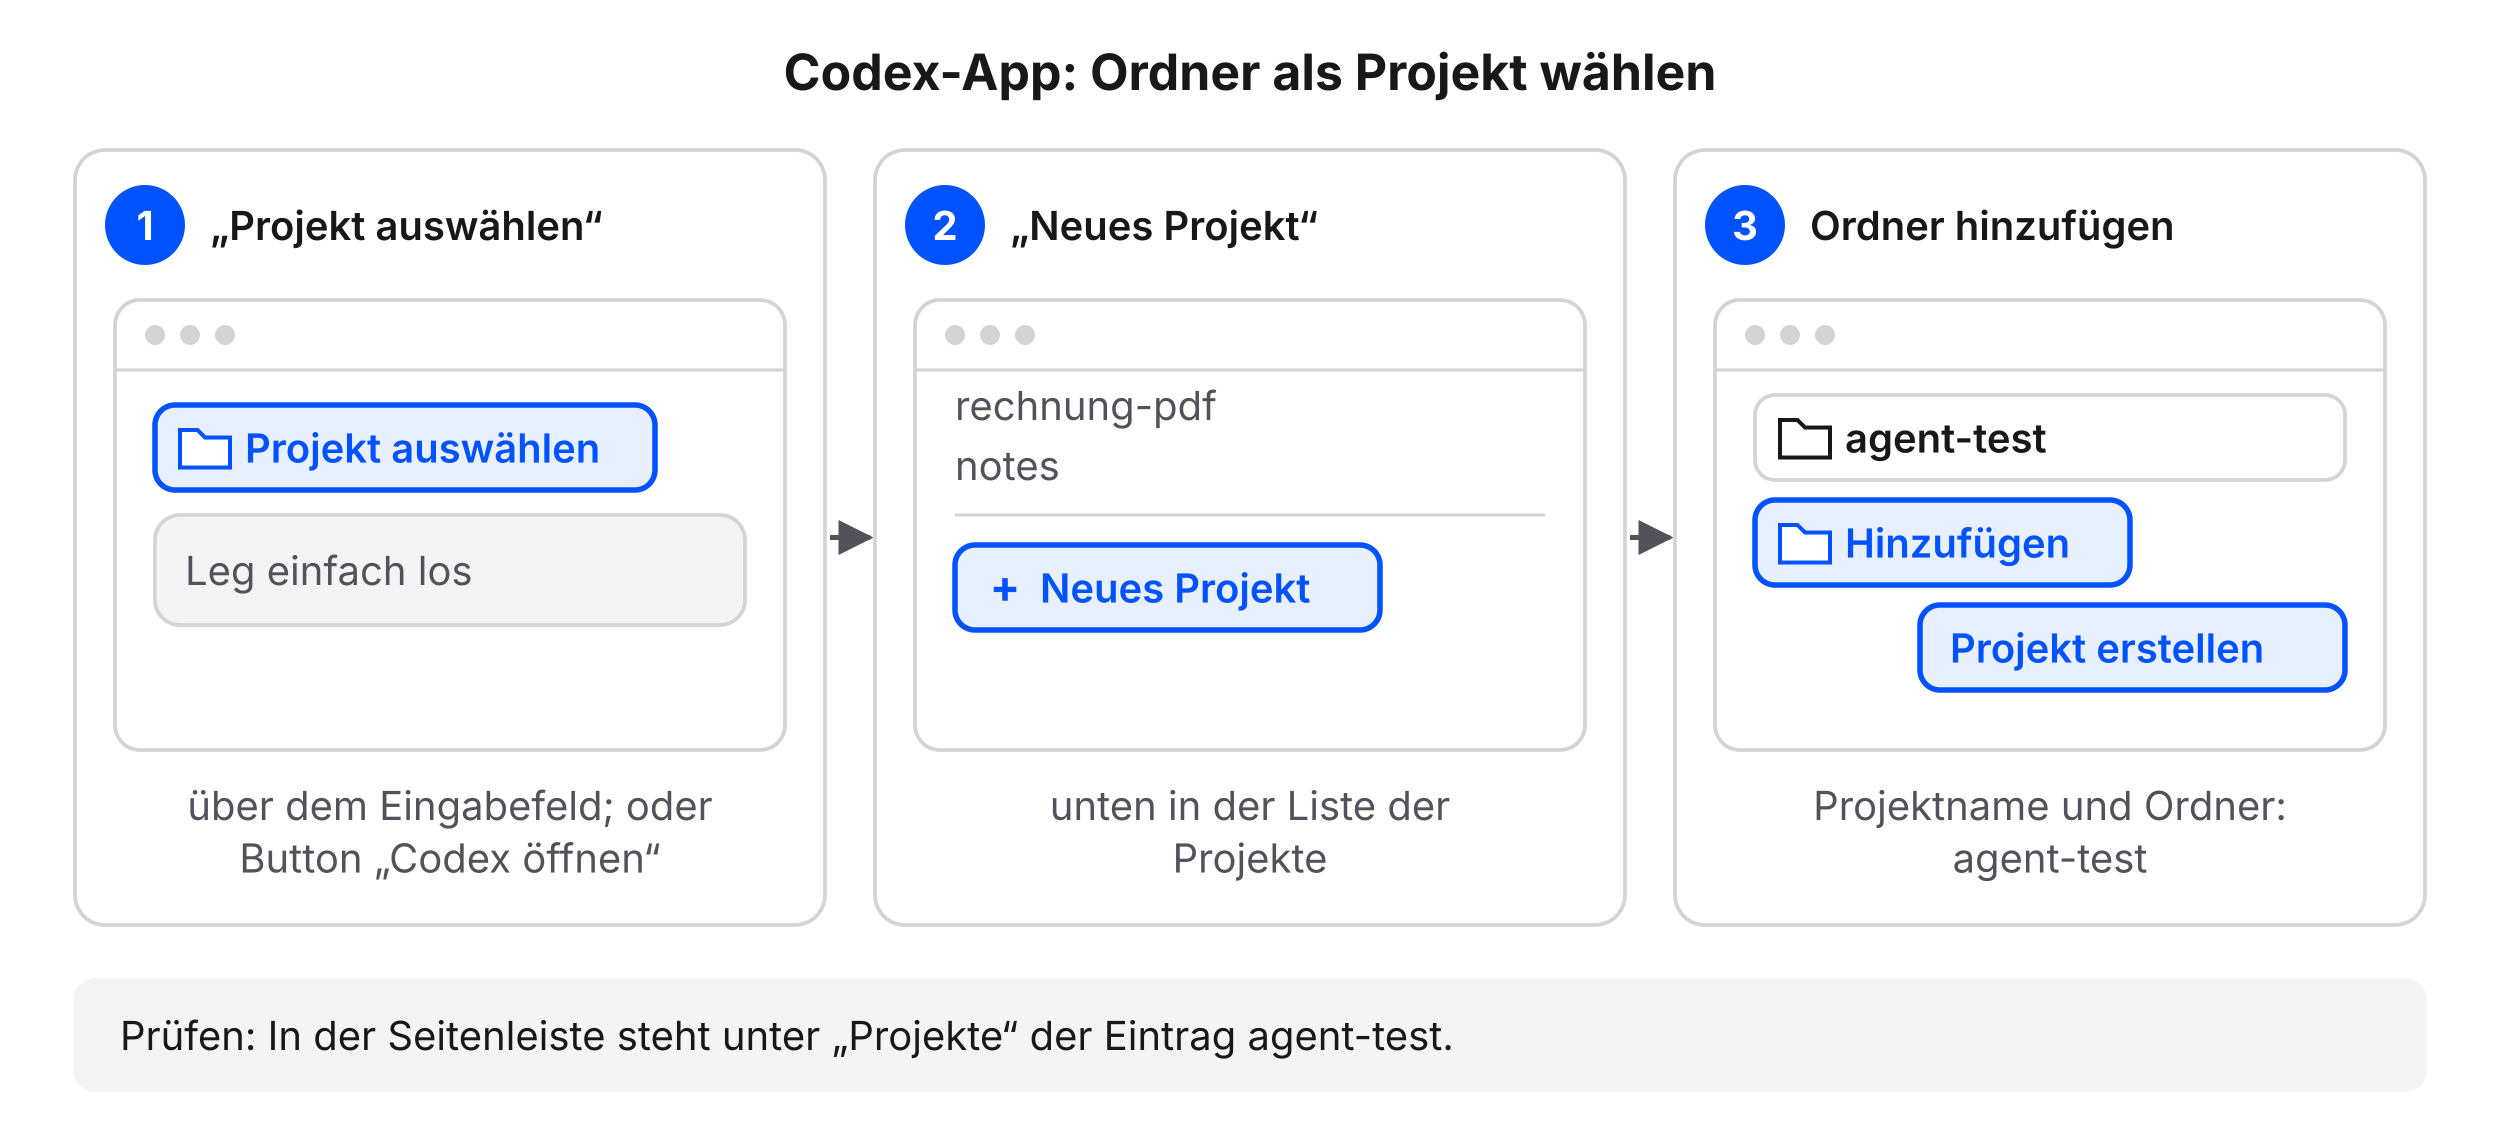
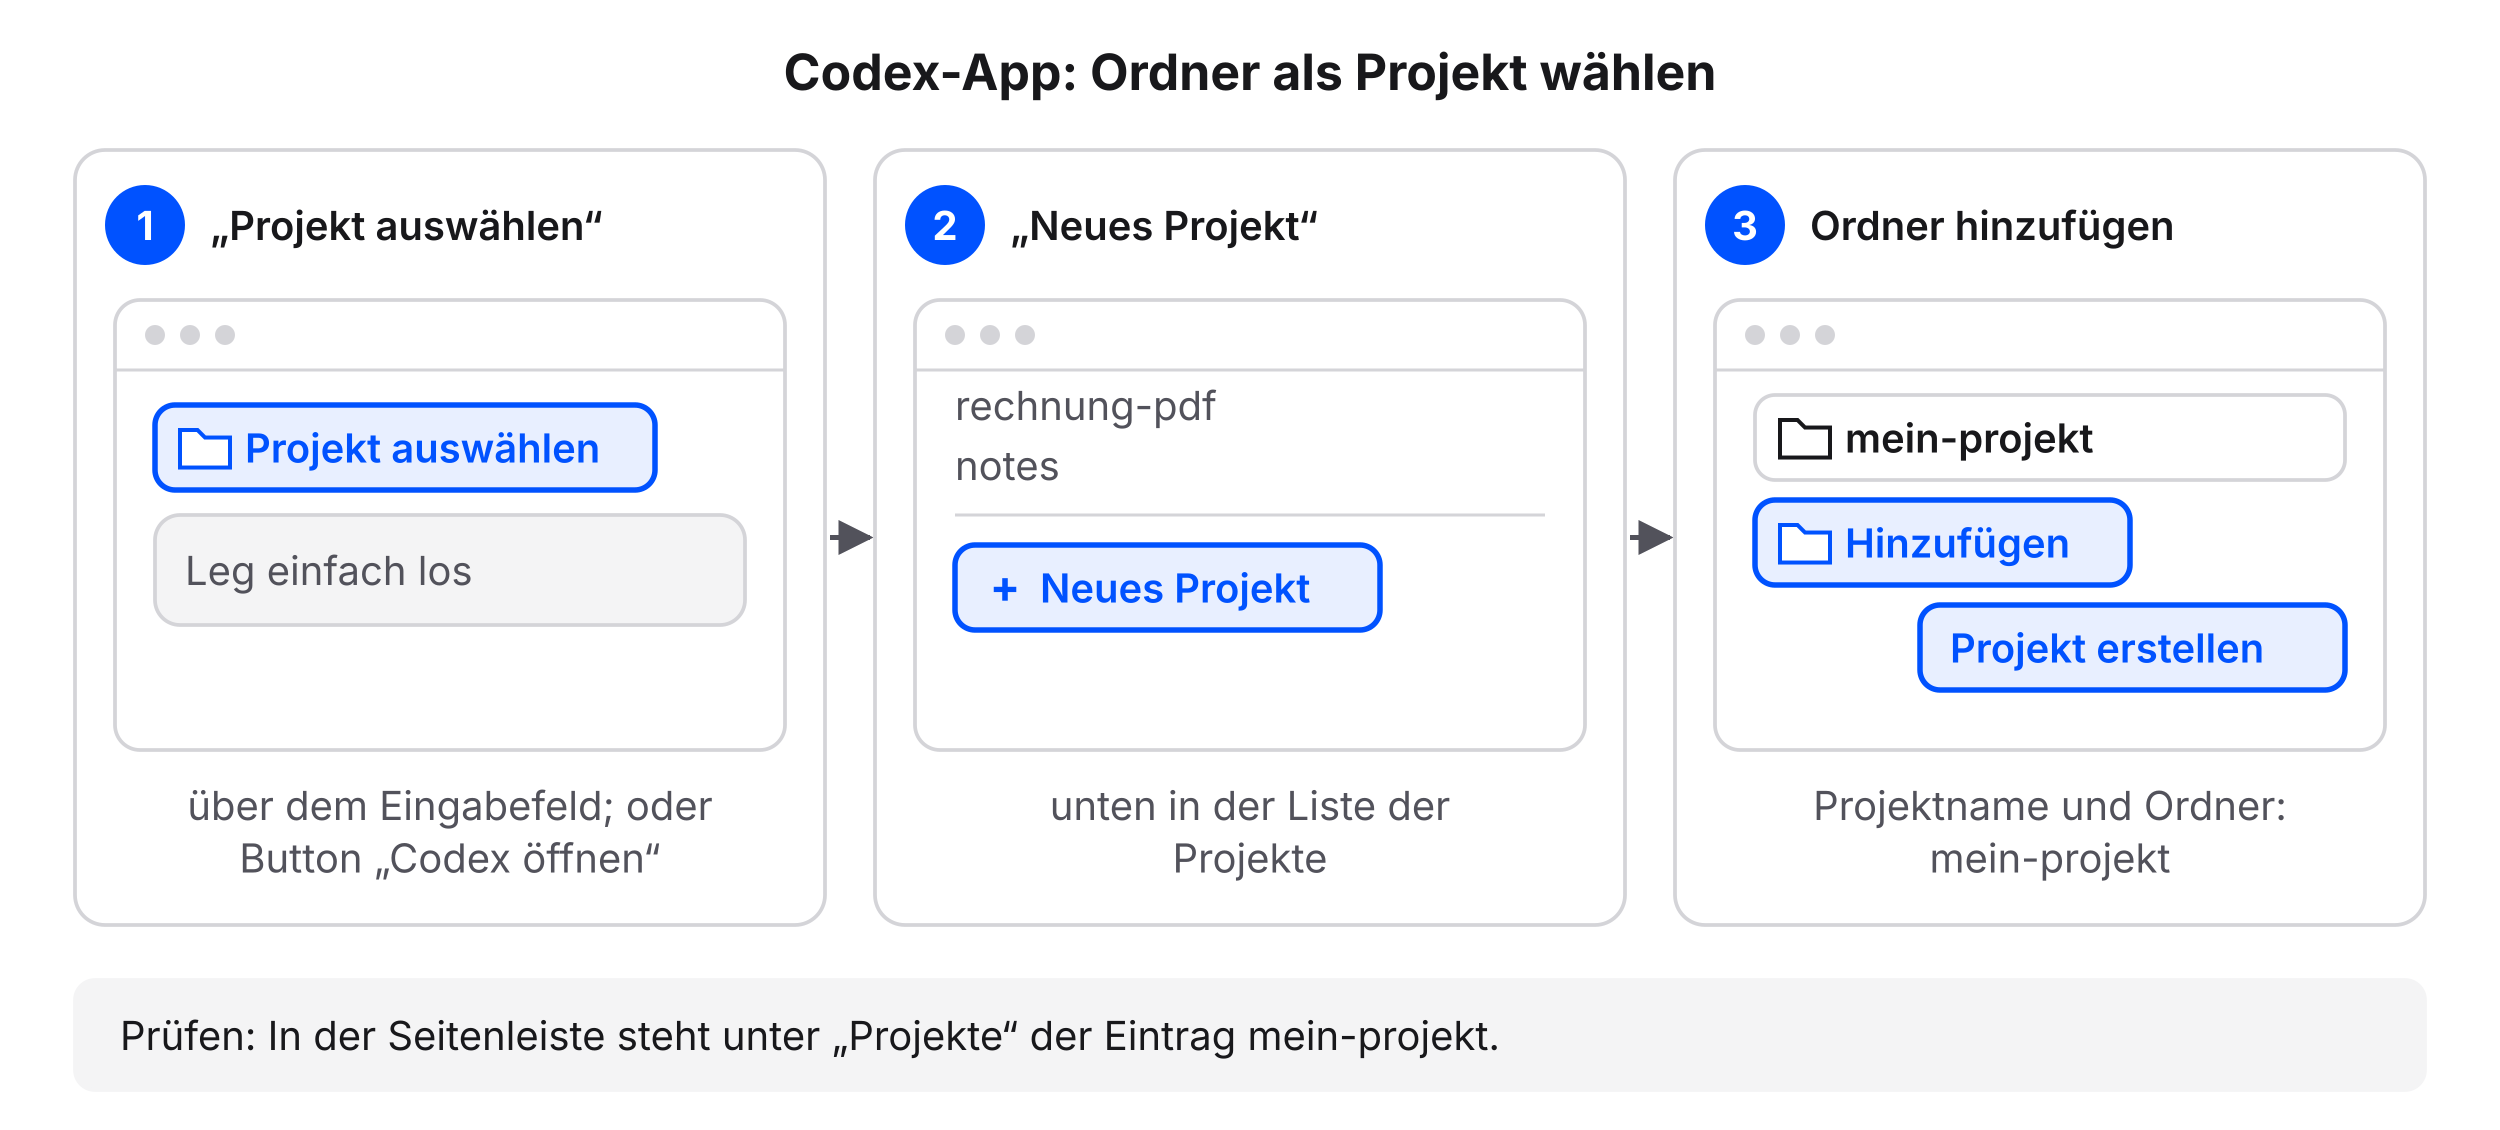
<svg xmlns="http://www.w3.org/2000/svg" viewBox="0 0 1000 452" width="1000" height="452">
  <defs>
    <marker id="a" viewBox="0 0 10 10" refX="9" refY="5" markerWidth="7" markerHeight="7" orient="auto">
      <path d="M0,0 L10,5 L0,10 z" fill="#52525b" />
    </marker>
    <marker id="ab" viewBox="0 0 10 10" refX="9" refY="5" markerWidth="7" markerHeight="7" orient="auto">
      <path d="M0,0 L10,5 L0,10 z" fill="#0052ff" />
    </marker>
  </defs>
  <rect width="1000" height="452" fill="#ffffff" />
  <text x="500" y="36" font-family="Inter, Helvetica, Arial, sans-serif" font-size="20" font-weight="700" fill="#18181b" text-anchor="middle">Codex-App: Ordner als Projekt wählen</text>
  <rect x="30" y="60" width="300" height="310" rx="12" fill="#ffffff" stroke="#d4d4d8" stroke-width="1.5" />
  <circle cx="58" cy="90" r="16" fill="#0052ff" />
  <text x="58" y="96" font-family="Inter, Helvetica, Arial, sans-serif" font-size="16" font-weight="700" fill="#ffffff" text-anchor="middle">1</text>
  <text x="84" y="96" font-family="Inter, Helvetica, Arial, sans-serif" font-size="16" font-weight="600" fill="#18181b" text-anchor="start">„Projekt auswählen“</text>
  <rect x="46" y="120" width="268" height="180" rx="10" fill="#ffffff" stroke="#d4d4d8" stroke-width="1.5" />
  <line x1="46" y1="148" x2="314" y2="148" stroke="#d4d4d8" stroke-width="1.2" />
  <circle cx="62" cy="134" r="4" fill="#d4d4d8" />
  <circle cx="76" cy="134" r="4" fill="#d4d4d8" />
  <circle cx="90" cy="134" r="4" fill="#d4d4d8" />
  <rect x="62" y="162" width="200" height="34" rx="8" fill="#e8efff" stroke="#0052ff" stroke-width="2.2" />
  <path d="M72,172 L79,172 L82,175 L92,175 L92,187 L72,187 Z" fill="#ffffff" stroke="#0052ff" stroke-width="1.6" />
  <text x="98" y="185" font-family="Inter, Helvetica, Arial, sans-serif" font-size="16" font-weight="600" fill="#0052ff" text-anchor="start">Projekt auswählen</text>
  <rect x="62" y="206" width="236" height="44" rx="10" fill="#f4f4f5" stroke="#d4d4d8" stroke-width="1.5" />
  <text x="74" y="234" font-family="Inter, Helvetica, Arial, sans-serif" font-size="16" font-weight="400" fill="#52525b" text-anchor="start">Leg einfach los</text>
  <text x="180.0" y="328" font-family="Inter, Helvetica, Arial, sans-serif" font-size="16" font-weight="400" fill="#52525b" text-anchor="middle">über dem Eingabefeld; oder</text>
  <text x="180.0" y="349" font-family="Inter, Helvetica, Arial, sans-serif" font-size="16" font-weight="400" fill="#52525b" text-anchor="middle">Button „Codex öffnen“</text>
  <line x1="332" y1="215.0" x2="348" y2="215.0" stroke="#52525b" stroke-width="2" marker-end="url(#a)" />
  <rect x="350" y="60" width="300" height="310" rx="12" fill="#ffffff" stroke="#d4d4d8" stroke-width="1.5" />
  <circle cx="378" cy="90" r="16" fill="#0052ff" />
  <text x="378" y="96" font-family="Inter, Helvetica, Arial, sans-serif" font-size="16" font-weight="700" fill="#ffffff" text-anchor="middle">2</text>
  <text x="404" y="96" font-family="Inter, Helvetica, Arial, sans-serif" font-size="16" font-weight="600" fill="#18181b" text-anchor="start">„Neues Projekt“</text>
  <rect x="366" y="120" width="268" height="180" rx="10" fill="#ffffff" stroke="#d4d4d8" stroke-width="1.5" />
  <line x1="366" y1="148" x2="634" y2="148" stroke="#d4d4d8" stroke-width="1.2" />
  <circle cx="382" cy="134" r="4" fill="#d4d4d8" />
  <circle cx="396" cy="134" r="4" fill="#d4d4d8" />
  <circle cx="410" cy="134" r="4" fill="#d4d4d8" />
  <text x="382" y="168" font-family="Inter, Helvetica, Arial, sans-serif" font-size="16" font-weight="400" fill="#52525b" text-anchor="start">rechnung-pdf</text>
  <text x="382" y="192" font-family="Inter, Helvetica, Arial, sans-serif" font-size="16" font-weight="400" fill="#52525b" text-anchor="start">notes</text>
  <line x1="382" y1="206" x2="618" y2="206" stroke="#d4d4d8" stroke-width="1.2" />
  <rect x="382" y="218" width="170" height="34" rx="8" fill="#e8efff" stroke="#0052ff" stroke-width="2.2" />
  <text x="402" y="241" font-family="Inter, Helvetica, Arial, sans-serif" font-size="18" font-weight="700" fill="#0052ff" text-anchor="middle">+</text>
  <text x="416" y="241" font-family="Inter, Helvetica, Arial, sans-serif" font-size="16" font-weight="600" fill="#0052ff" text-anchor="start">Neues Projekt</text>
  <text x="500.0" y="328" font-family="Inter, Helvetica, Arial, sans-serif" font-size="16" font-weight="400" fill="#52525b" text-anchor="middle">unten in der Liste der</text>
  <text x="500.0" y="349" font-family="Inter, Helvetica, Arial, sans-serif" font-size="16" font-weight="400" fill="#52525b" text-anchor="middle">Projekte</text>
  <line x1="652" y1="215.0" x2="668" y2="215.0" stroke="#52525b" stroke-width="2" marker-end="url(#a)" />
  <rect x="670" y="60" width="300" height="310" rx="12" fill="#ffffff" stroke="#d4d4d8" stroke-width="1.5" />
  <circle cx="698" cy="90" r="16" fill="#0052ff" />
  <text x="698" y="96" font-family="Inter, Helvetica, Arial, sans-serif" font-size="16" font-weight="700" fill="#ffffff" text-anchor="middle">3</text>
  <text x="724" y="96" font-family="Inter, Helvetica, Arial, sans-serif" font-size="16" font-weight="600" fill="#18181b" text-anchor="start">Ordner hinzufügen</text>
  <rect x="686" y="120" width="268" height="180" rx="10" fill="#ffffff" stroke="#d4d4d8" stroke-width="1.5" />
  <line x1="686" y1="148" x2="954" y2="148" stroke="#d4d4d8" stroke-width="1.2" />
  <circle cx="702" cy="134" r="4" fill="#d4d4d8" />
  <circle cx="716" cy="134" r="4" fill="#d4d4d8" />
  <circle cx="730" cy="134" r="4" fill="#d4d4d8" />
  <rect x="702" y="158" width="236" height="34" rx="8" fill="#ffffff" stroke="#d4d4d8" stroke-width="1.5" />
  <path d="M712,168 L719,168 L722,171 L732,171 L732,183 L712,183 Z" fill="#ffffff" stroke="#18181b" stroke-width="1.6" />
-   <text x="738" y="181" font-family="Inter, Helvetica, Arial, sans-serif" font-size="16" font-weight="600" fill="#18181b" text-anchor="start">agent-test</text>
+   <text x="738" y="181" font-family="Inter, Helvetica, Arial, sans-serif" font-size="16" font-weight="600" fill="#18181b" text-anchor="start">mein-projekt</text>
  <rect x="702" y="200" width="150" height="34" rx="8" fill="#e8efff" stroke="#0052ff" stroke-width="2.2" />
  <path d="M712,210 L719,210 L722,213 L732,213 L732,225 L712,225 Z" fill="#ffffff" stroke="#0052ff" stroke-width="1.6" />
  <text x="738" y="223" font-family="Inter, Helvetica, Arial, sans-serif" font-size="16" font-weight="600" fill="#0052ff" text-anchor="start">Hinzufügen</text>
  <rect x="768" y="242" width="170" height="34" rx="8" fill="#e8efff" stroke="#0052ff" stroke-width="2.2" />
  <text x="780" y="265" font-family="Inter, Helvetica, Arial, sans-serif" font-size="16" font-weight="600" fill="#0052ff" text-anchor="start">Projekt erstellen</text>
  <text x="820.0" y="328" font-family="Inter, Helvetica, Arial, sans-serif" font-size="16" font-weight="400" fill="#52525b" text-anchor="middle">Projektname und Ordner:</text>
-   <text x="820.0" y="349" font-family="Inter, Helvetica, Arial, sans-serif" font-size="16" font-weight="400" fill="#52525b" text-anchor="middle">agent-test</text>
+   <text x="820.0" y="349" font-family="Inter, Helvetica, Arial, sans-serif" font-size="16" font-weight="400" fill="#52525b" text-anchor="middle">mein-projekt</text>
  <rect x="30" y="392" width="940" height="44" rx="8" fill="#f4f4f5" stroke="#f4f4f5" stroke-width="1.5" />
-   <text x="48" y="420" font-family="Inter, Helvetica, Arial, sans-serif" font-size="16" font-weight="400" fill="#18181b" text-anchor="start">Prüfen: In der Seitenleiste steht unter „Projekte“ der Eintrag agent-test.</text>
+   <text x="48" y="420" font-family="Inter, Helvetica, Arial, sans-serif" font-size="16" font-weight="400" fill="#18181b" text-anchor="start">Prüfen: In der Seitenleiste steht unter „Projekte“ der Eintrag mein-projekt.</text>
</svg>
